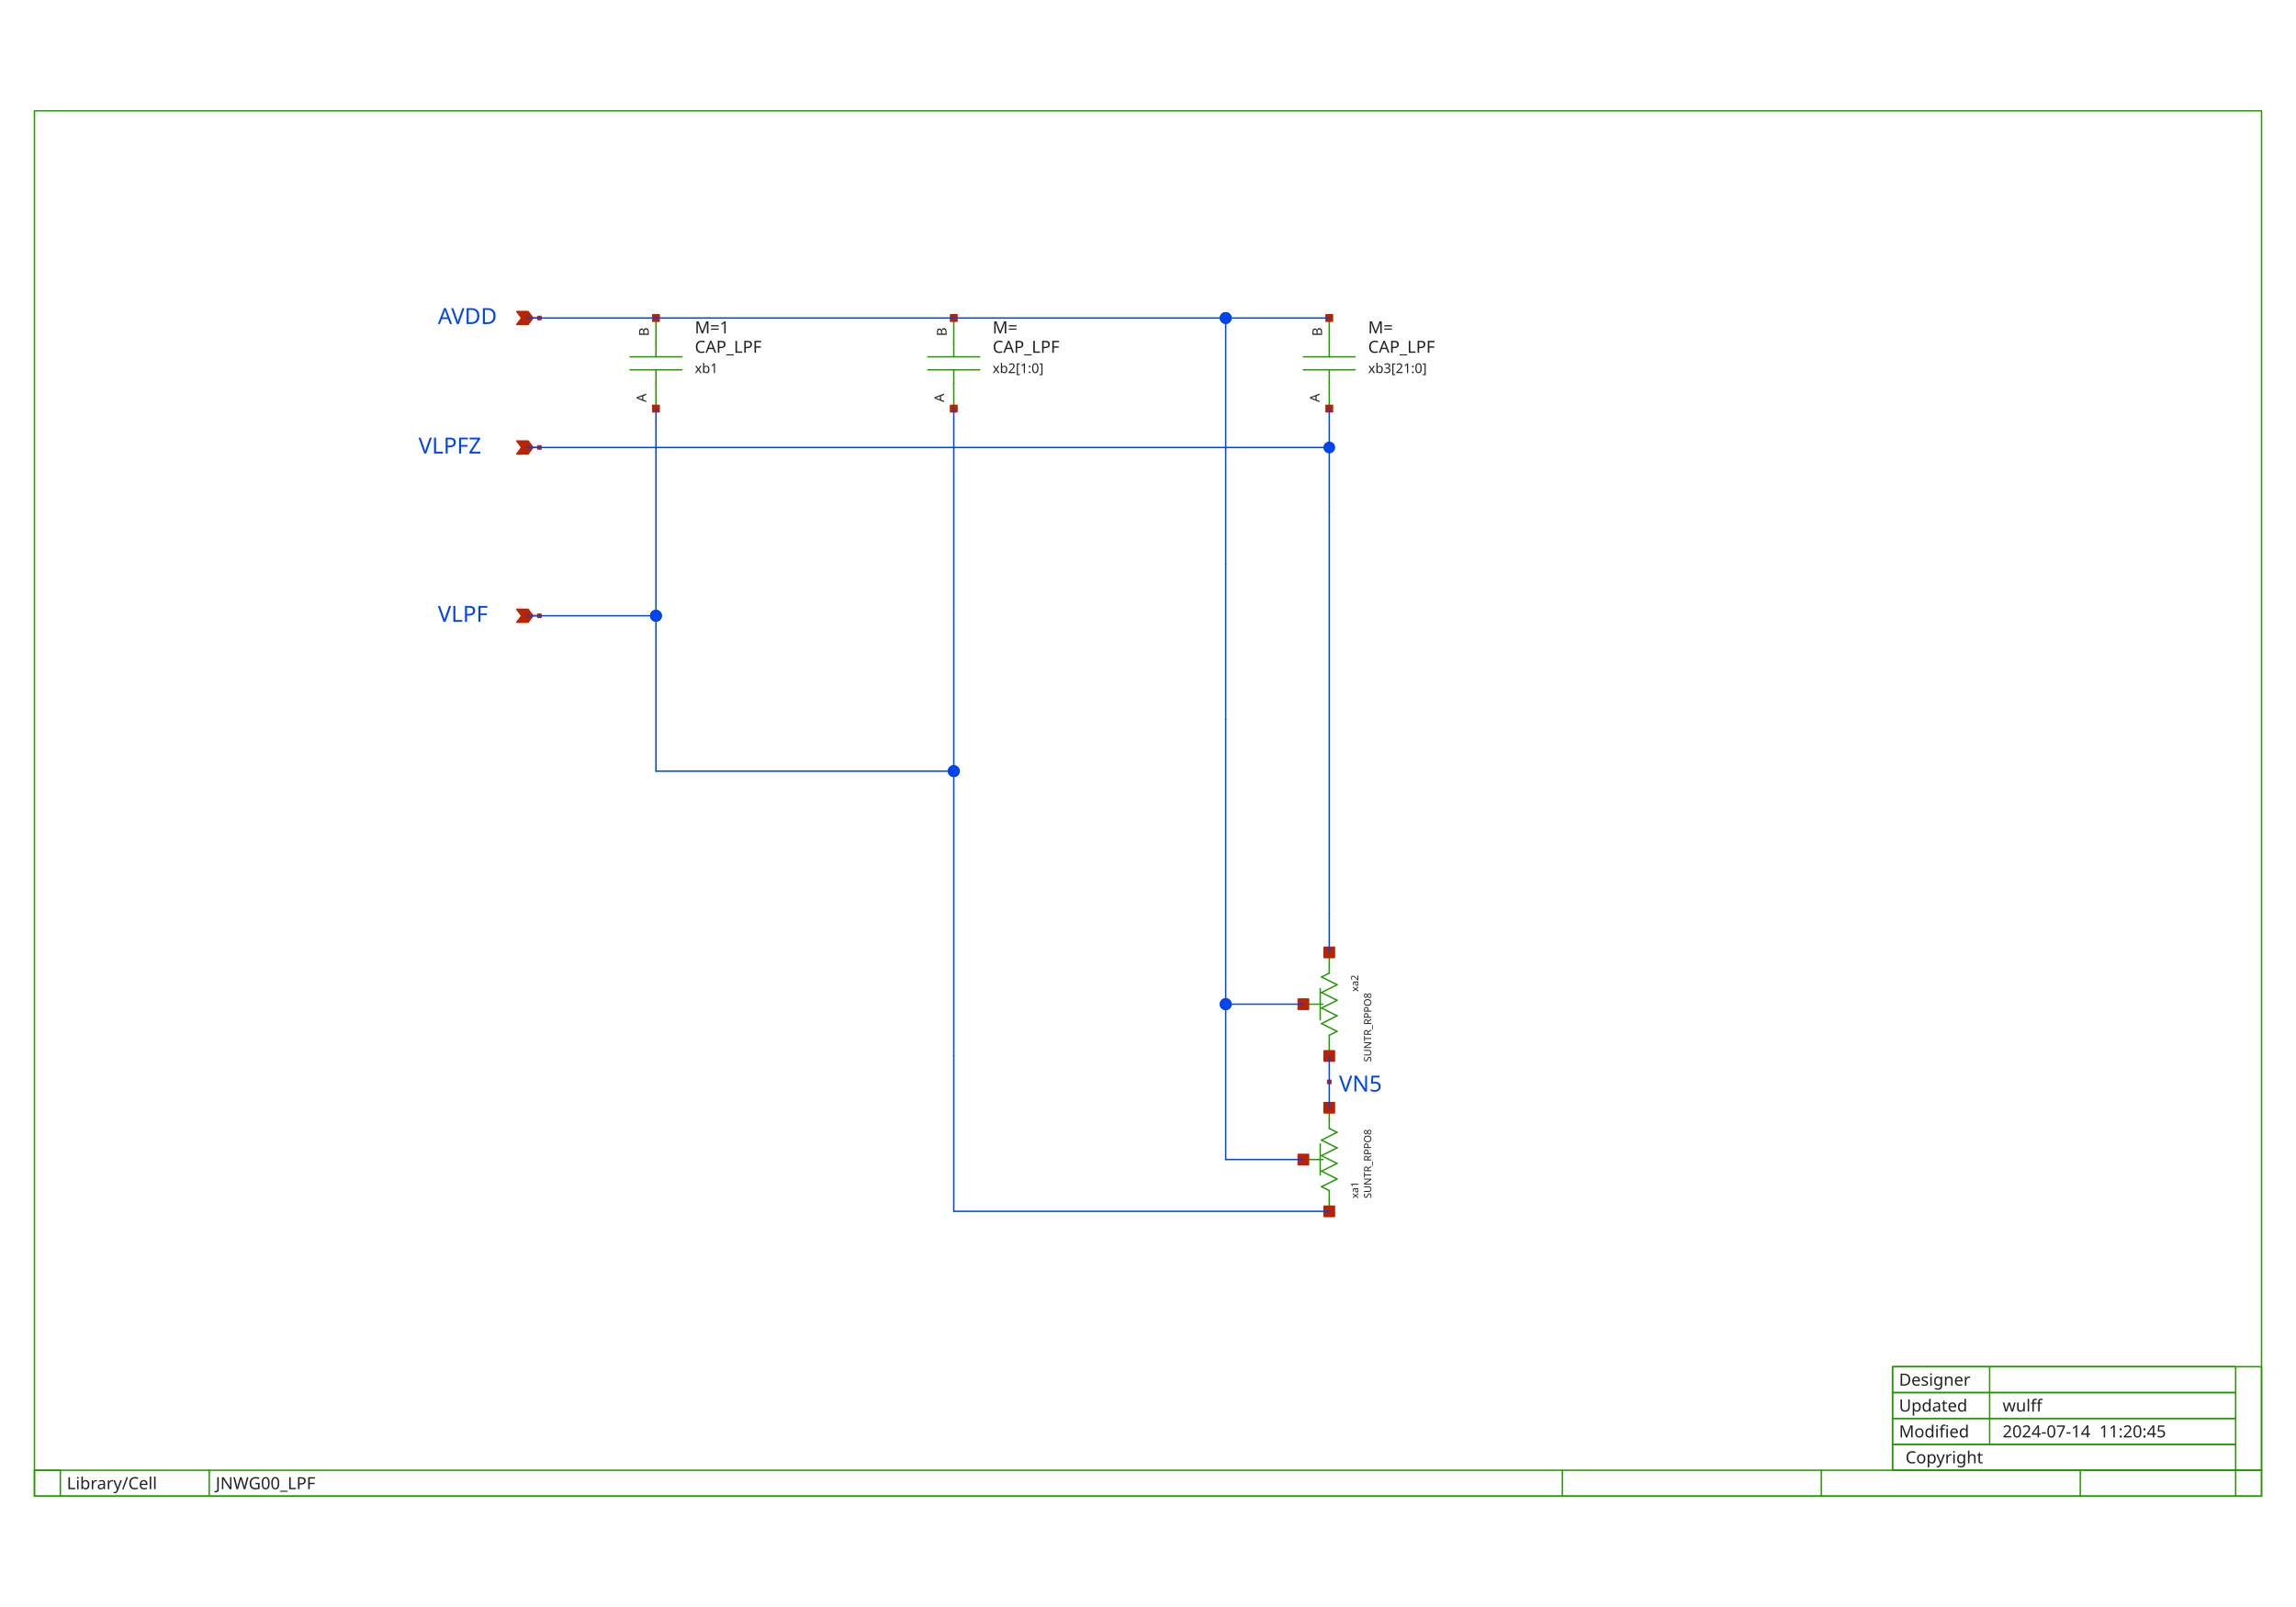
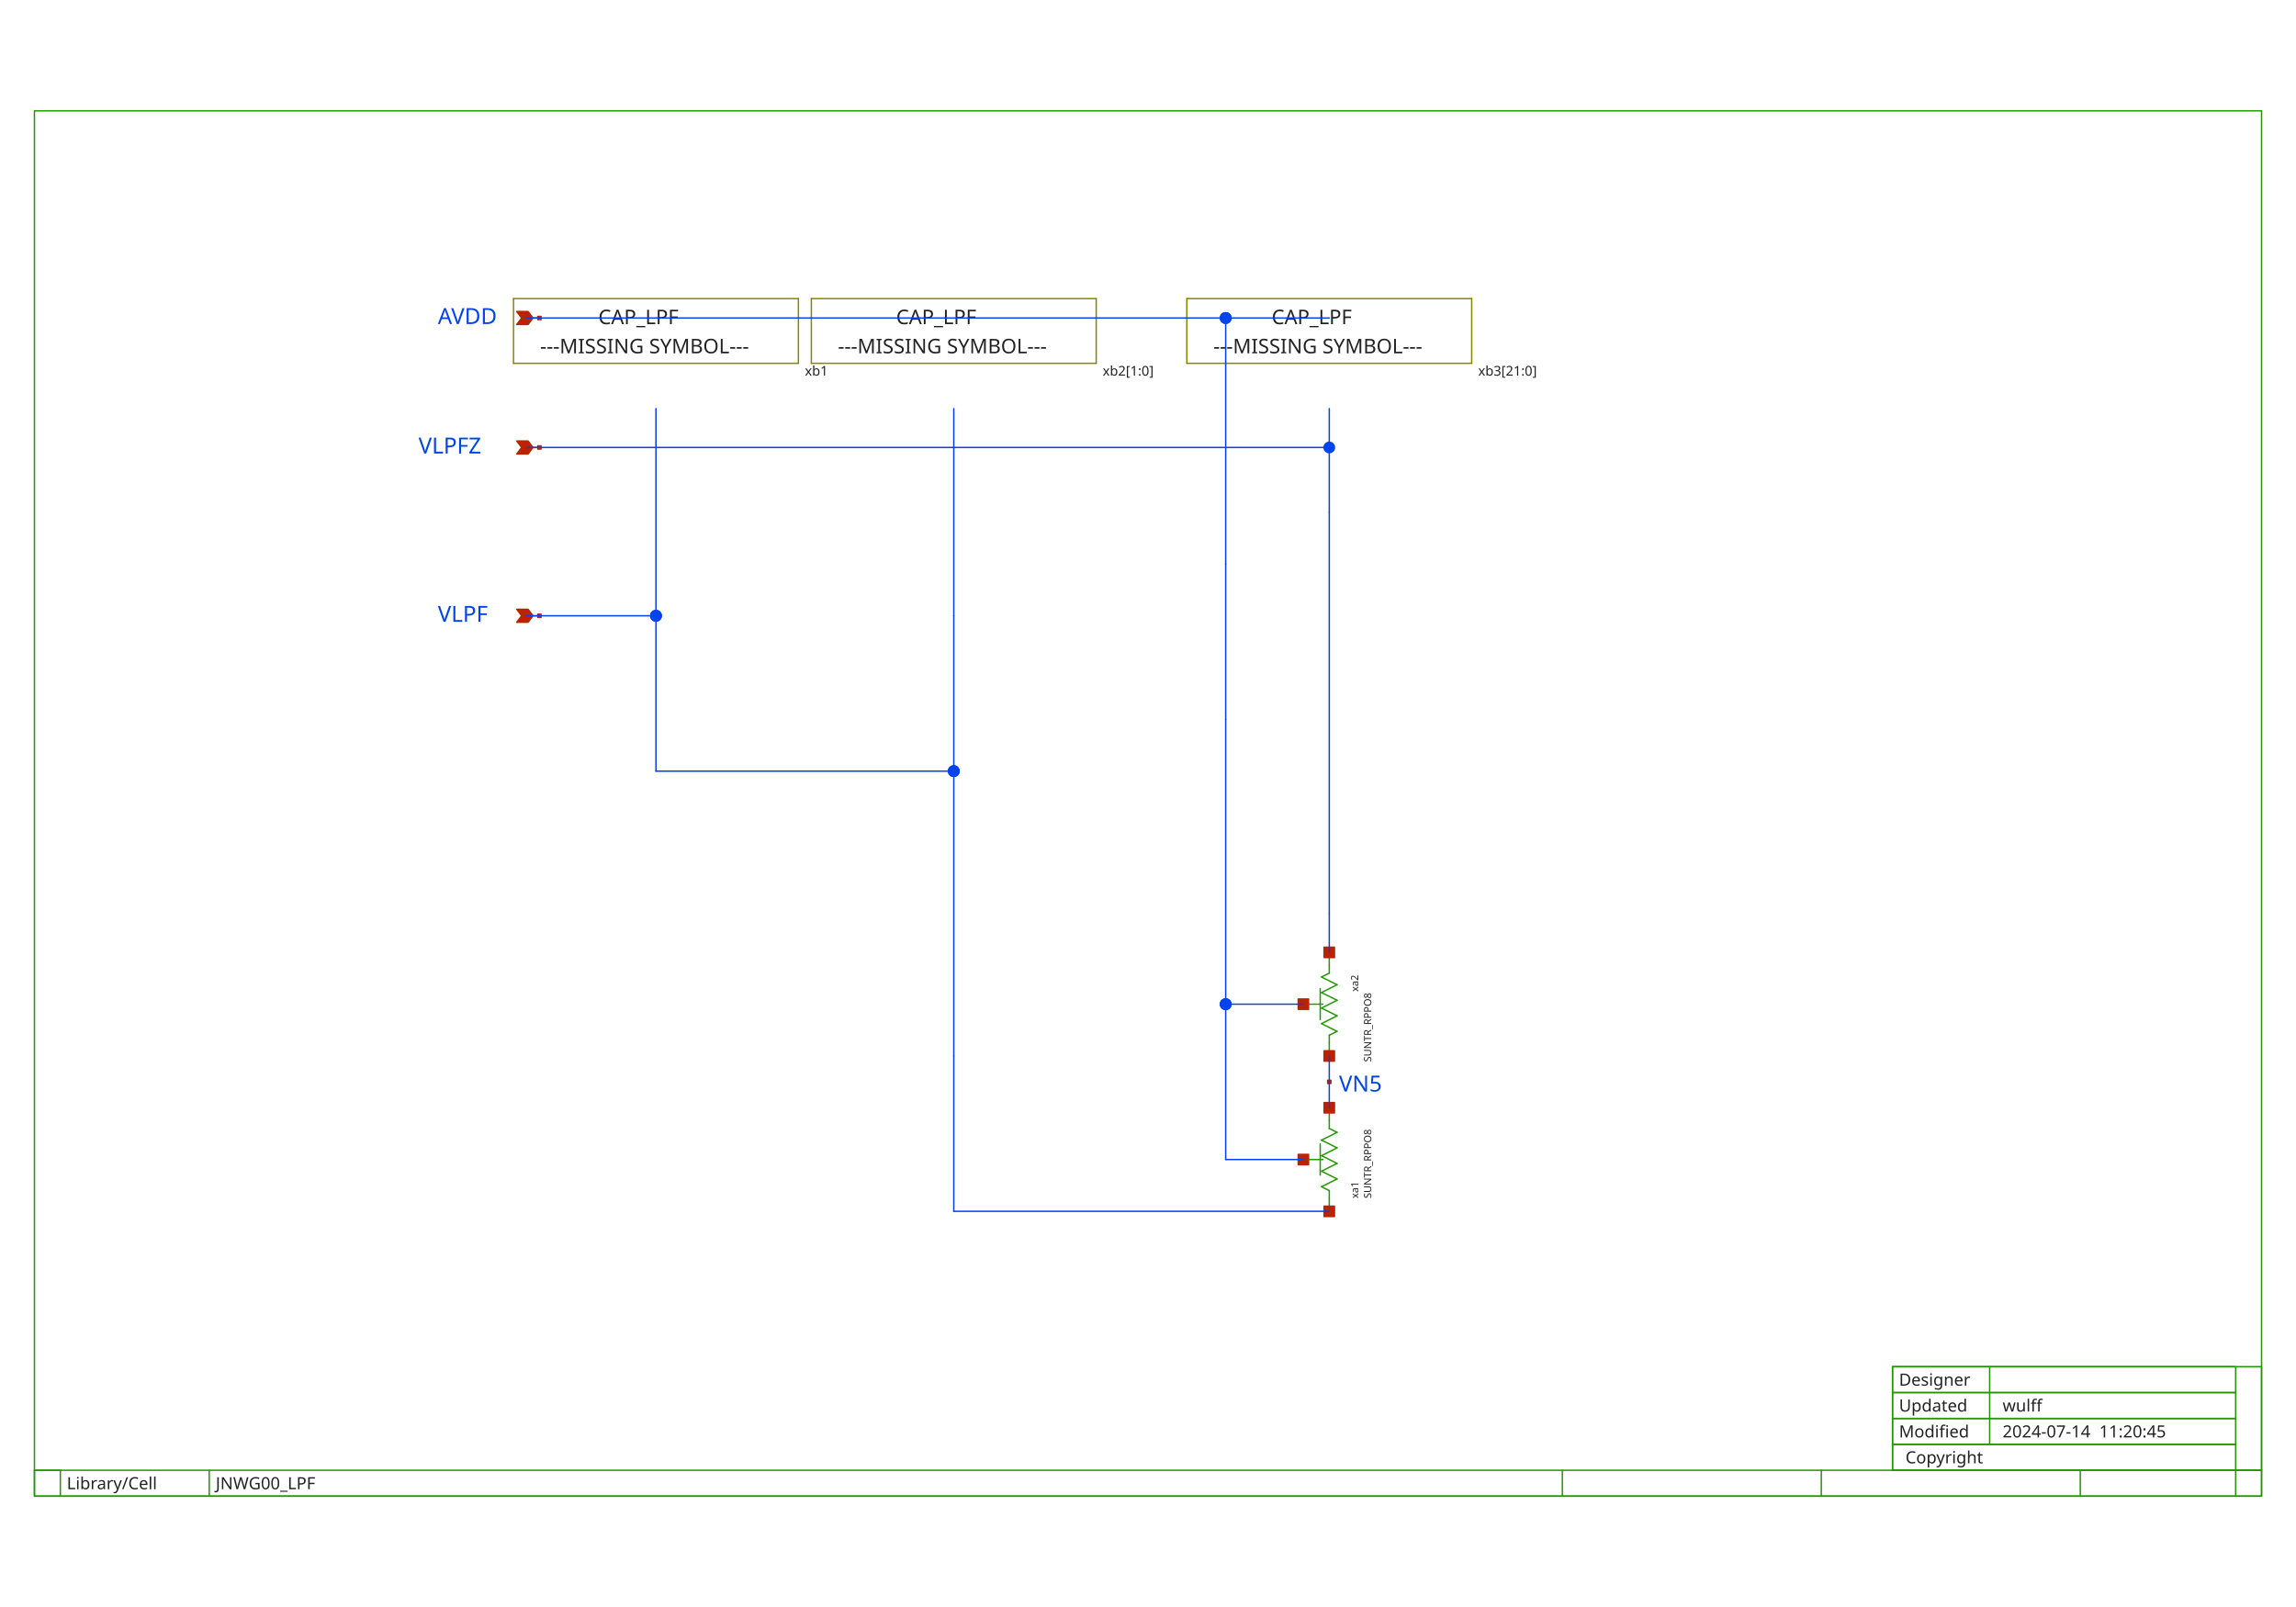
<svg xmlns="http://www.w3.org/2000/svg" width="1000" height="700" version="1.1">
  <style type="text/css">
.l0{
 fill: #ffffff;
  stroke: #ffffff;
  stroke-linecap:round;
  stroke-linejoin:round;
  stroke-width: 0.609;
}
.l1{
 fill: #0044ee;
  stroke: #0044ee;
  stroke-linecap:round;
  stroke-linejoin:round;
  stroke-width: 0.609;
}
.l2{
  fill: none;
  stroke: #aaaaaa;
  stroke-linecap:round;
  stroke-linejoin:round;
  stroke-width: 0.609;
}
.l3{
 fill: #222222; fill-opacity: 0.5;
  stroke: #222222;
  stroke-linecap:round;
  stroke-linejoin:round;
  stroke-width: 0.609;
}
.l4{
 fill: #229900;
  stroke: #229900;
  stroke-linecap:round;
  stroke-linejoin:round;
  stroke-width: 0.609;
}
.l5{
 fill: #bb2200;
  stroke: #bb2200;
  stroke-linecap:round;
  stroke-linejoin:round;
  stroke-width: 0.609;
}
.l6{
 fill: #00ccee; fill-opacity: 0.5;
  stroke: #00ccee;
  stroke-linecap:round;
  stroke-linejoin:round;
  stroke-width: 0.609;
}
.l7{
 fill: #ff0000; fill-opacity: 0.5;
  stroke: #ff0000;
  stroke-linecap:round;
  stroke-linejoin:round;
  stroke-width: 0.609;
}
.l8{
 fill: #888800; fill-opacity: 0.5;
  stroke: #888800;
  stroke-linecap:round;
  stroke-linejoin:round;
  stroke-width: 0.609;
}
.l9{
 fill: #00aaaa; fill-opacity: 0.5;
  stroke: #00aaaa;
  stroke-linecap:round;
  stroke-linejoin:round;
  stroke-width: 0.609;
}
.l10{
 fill: #880088;
  stroke: #880088;
  stroke-linecap:round;
  stroke-linejoin:round;
  stroke-width: 0.609;
}
.l11{
 fill: #00ff00; fill-opacity: 0.5;
  stroke: #00ff00;
  stroke-linecap:round;
  stroke-linejoin:round;
  stroke-width: 0.609;
}
.l12{
 fill: #0000cc; fill-opacity: 0.5;
  stroke: #0000cc;
  stroke-linecap:round;
  stroke-linejoin:round;
  stroke-width: 0.609;
}
.l13{
 fill: #666600; fill-opacity: 0.5;
  stroke: #666600;
  stroke-linecap:round;
  stroke-linejoin:round;
  stroke-width: 0.609;
}
.l14{
  fill: none;
  stroke: #557755;
  stroke-linecap:round;
  stroke-linejoin:round;
  stroke-width: 0.609;
}
.l15{
 fill: #aa2222; fill-opacity: 0.5;
  stroke: #aa2222;
  stroke-linecap:round;
  stroke-linejoin:round;
  stroke-width: 0.609;
}
.l16{
 fill: #7ccc40; fill-opacity: 0.5;
  stroke: #7ccc40;
  stroke-linecap:round;
  stroke-linejoin:round;
  stroke-width: 0.609;
}
.l17{
  fill: none;
  stroke: #00ffcc;
  stroke-linecap:round;
  stroke-linejoin:round;
  stroke-width: 0.609;
}
.l18{
 fill: #ce0097; fill-opacity: 0.5;
  stroke: #ce0097;
  stroke-linecap:round;
  stroke-linejoin:round;
  stroke-width: 0.609;
}
.l19{
  fill: none;
  stroke: #d2d46b;
  stroke-linecap:round;
  stroke-linejoin:round;
  stroke-width: 0.609;
}
.l20{
  fill: none;
  stroke: #ef6158;
  stroke-linecap:round;
  stroke-linejoin:round;
  stroke-width: 0.609;
}
.l21{
  fill: none;
  stroke: #fdb200;
  stroke-linecap:round;
  stroke-linejoin:round;
  stroke-width: 0.609;
}
text {font-family: Sans-Serif;}
</style>
  <rect class="l0" x="0" y="0" width="1000" height="700" />
  <text fill="#0044ee" xml:space="preserve" font-size="9.677" transform="translate(190.708, 270.848)">VLPF</text>
  <text fill="#0044ee" xml:space="preserve" font-size="9.677" transform="translate(190.708, 141.139)">AVDD</text>
  <text fill="#0044ee" xml:space="preserve" font-size="9.677" transform="translate(583.183, 475.455)">VN5</text>
  <text fill="#0044ee" xml:space="preserve" font-size="9.677" transform="translate(182.293, 197.534)">VLPFZ</text>
  <text fill="#222222" xml:space="preserve" font-size="7.331" transform="translate(827.093, 614.863)">Updated</text>
  <text fill="#222222" xml:space="preserve" font-size="7.331" transform="translate(29.0988, 648.7)">Library/Cell</text>
  <text fill="#222222" xml:space="preserve" font-size="7.331" transform="translate(827.093, 603.584)">Designer</text>
  <text fill="#222222" xml:space="preserve" font-size="7.331" transform="translate(827.093, 626.142)">Modified</text>
  <text fill="#222222" xml:space="preserve" font-size="7.331" transform="translate(829.913, 637.421)">Copyright</text>
  <text fill="#222222" xml:space="preserve" font-size="7.331" transform="translate(872.209, 614.863)">wulff</text>
  <text fill="#222222" xml:space="preserve" font-size="7.331" transform="translate(872.209, 626.142)">2024-07-14  11:20:45</text>
  <text fill="#222222" xml:space="preserve" font-size="7.331" transform="translate(93.9535, 648.7)">JNWG00_LPF</text>
-   <text fill="#222222" xml:space="preserve" font-size="5.865" transform="translate(574.732, 175.174) rotate(270)">A</text>
-   <text fill="#222222" xml:space="preserve" font-size="5.865" transform="translate(575.82, 146.437) rotate(270)">B</text>
-   <text fill="#222222" xml:space="preserve" font-size="7.331" transform="translate(595.872, 153.684)">CAP_LPF</text>
-   <text fill="#222222" xml:space="preserve" font-size="7.331" transform="translate(595.872, 145.225)">M=</text>
-   <text fill="#222222" xml:space="preserve" font-size="5.865" transform="translate(595.872, 162.494)">xb3[21:0]</text>
-   <text fill="#222222" xml:space="preserve" font-size="5.865" transform="translate(411.185, 175.174) rotate(270)">A</text>
-   <text fill="#222222" xml:space="preserve" font-size="5.865" transform="translate(412.273, 146.437) rotate(270)">B</text>
-   <text fill="#222222" xml:space="preserve" font-size="7.331" transform="translate(432.326, 153.684)">CAP_LPF</text>
-   <text fill="#222222" xml:space="preserve" font-size="7.331" transform="translate(432.326, 145.225)">M=</text>
-   <text fill="#222222" xml:space="preserve" font-size="5.865" transform="translate(432.326, 162.494)">xb2[1:0]</text>
-   <text fill="#222222" xml:space="preserve" font-size="5.865" transform="translate(281.476, 175.174) rotate(270)">A</text>
-   <text fill="#222222" xml:space="preserve" font-size="5.865" transform="translate(282.564, 146.437) rotate(270)">B</text>
-   <text fill="#222222" xml:space="preserve" font-size="7.331" transform="translate(302.616, 153.684)">CAP_LPF</text>
-   <text fill="#222222" xml:space="preserve" font-size="7.331" transform="translate(302.616, 145.225)">M=1</text>
-   <text fill="#222222" xml:space="preserve" font-size="5.865" transform="translate(302.616, 162.494)">xb1</text>
+   <text fill="#222222" xml:space="preserve" font-size="8.798" transform="translate(553.858, 141.208)">CAP_LPF</text>
+   <text fill="#222222" xml:space="preserve" font-size="5.865" transform="translate(643.808, 163.621)">xb3[21:0]</text>
+   <text fill="#222222" xml:space="preserve" font-size="8.798" transform="translate(528.48, 153.897)">---MISSING SYMBOL---</text>
+   <text fill="#222222" xml:space="preserve" font-size="8.798" transform="translate(390.311, 141.208)">CAP_LPF</text>
+   <text fill="#222222" xml:space="preserve" font-size="5.865" transform="translate(480.262, 163.621)">xb2[1:0]</text>
+   <text fill="#222222" xml:space="preserve" font-size="8.798" transform="translate(364.933, 153.897)">---MISSING SYMBOL---</text>
+   <text fill="#222222" xml:space="preserve" font-size="8.798" transform="translate(260.602, 141.208)">CAP_LPF</text>
+   <text fill="#222222" xml:space="preserve" font-size="5.865" transform="translate(350.552, 163.621)">xb1</text>
+   <text fill="#222222" xml:space="preserve" font-size="8.798" transform="translate(235.224, 153.897)">---MISSING SYMBOL---</text>
  <text fill="#222222" xml:space="preserve" font-size="4.399" transform="translate(591.601, 431.969) rotate(270)">xa2</text>
  <text fill="#222222" xml:space="preserve" font-size="4.399" transform="translate(597.24, 462.569) rotate(270)">SUNTR_RPPO8</text>
  <text fill="#222222" xml:space="preserve" font-size="4.399" transform="translate(591.601, 522.006) rotate(270)">xa1</text>
  <text fill="#222222" xml:space="preserve" font-size="4.399" transform="translate(597.24, 522.006) rotate(270)">SUNTR_RPPO8</text>
  <path class="l4" d="M866.57 606.599L866.57 617.878" />
  <path class="l4" d="M793.256 640.436L793.256 651.715" />
  <path class="l4" d="M906.047 640.436L906.047 651.715" />
  <path class="l4" d="M680.465 640.436L680.465 651.715" />
  <path class="l4" d="M91.134 640.436L91.134 651.715" />
  <path class="l4" d="M15 640.436L26.279 640.436" />
  <path class="l4" d="M26.279 640.436L26.279 651.715" />
  <path class="l4" d="M973.721 640.436L985 640.436" />
  <path class="l4" d="M973.721 640.436L973.721 651.715" />
  <path class="l4" d="M866.57 595.32L866.57 606.599" />
  <path class="l4" d="M866.57 617.878L866.57 629.157" />
  <path class="l4" style="fill:none;" d="M824.273 640.436L985 640.436L985 595.32L824.273 595.32L824.273 640.436" />
  <path class="l4" style="fill:none;" d="M15 651.715L985 651.715L985 48.285L15 48.285L15 651.715" />
  <path class="l4" style="fill:none;" d="M824.273 606.599L973.721 606.599L973.721 595.32L824.273 595.32L824.273 606.599" />
  <path class="l4" style="fill:none;" d="M15 651.715L985 651.715L985 640.436L15 640.436L15 651.715" />
  <path class="l4" style="fill:none;" d="M824.273 640.436L973.721 640.436L973.721 629.157L824.273 629.157L824.273 640.436" />
  <path class="l4" style="fill:none;" d="M824.273 629.157L973.721 629.157L973.721 617.878L824.273 617.878L824.273 629.157" />
  <path class="l4" style="fill:none;" d="M824.273 617.878L973.721 617.878L973.721 606.599L824.273 606.599L824.273 617.878" />
-   <path class="l4" d="M578.953 166.715L578.953 177.994" />
-   <path class="l4" d="M578.953 138.517L578.953 149.797" />
-   <path class="l4" d="M567.674 161.076L590.233 161.076" />
-   <path class="l4" d="M567.674 155.436L590.233 155.436" />
-   <path class="l4" d="M578.953 161.076L578.953 166.715" />
-   <path class="l4" d="M578.953 149.797L578.953 155.436" />
-   <path class="l4" d="M415.407 166.715L415.407 177.994" />
-   <path class="l4" d="M415.407 138.517L415.407 149.797" />
-   <path class="l4" d="M404.128 161.076L426.686 161.076" />
-   <path class="l4" d="M404.128 155.436L426.686 155.436" />
-   <path class="l4" d="M415.407 161.076L415.407 166.715" />
-   <path class="l4" d="M415.407 149.797L415.407 155.436" />
-   <path class="l4" d="M285.698 166.715L285.698 177.994" />
-   <path class="l4" d="M285.698 138.517L285.698 149.797" />
-   <path class="l4" d="M274.419 161.076L296.977 161.076" />
-   <path class="l4" d="M274.419 155.436L296.977 155.436" />
-   <path class="l4" d="M285.698 161.076L285.698 166.715" />
-   <path class="l4" d="M285.698 149.797L285.698 155.436" />
  <path class="l4" d="M567.674 437.413L576.134 437.413" />
  <path class="l4" d="M578.953 454.331L578.953 459.971" />
  <path class="l4" d="M578.953 414.855L578.953 420.494" />
  <path class="l4" d="M575.006 430.645L575.006 444.18" />
  <path class="l4" d="M578.953 450.948L578.953 454.331" />
  <path class="l4" d="M578.953 420.494L578.953 423.878" />
  <path class="l4" d="M575.57 425.57L578.953 423.878" />
  <path class="l4" d="M575.57 425.57L582.337 428.953" />
  <path class="l4" d="M575.57 432.337L582.337 428.953" />
  <path class="l4" d="M575.57 432.337L582.337 435.721" />
  <path class="l4" d="M575.57 439.105L582.337 435.721" />
  <path class="l4" d="M575.57 439.105L582.337 442.488" />
  <path class="l4" d="M575.57 445.872L582.337 442.488" />
  <path class="l4" d="M575.57 445.872L582.337 449.256" />
  <path class="l4" d="M578.953 450.948L582.337 449.256" />
  <path class="l4" d="M567.674 505.087L576.134 505.087" />
  <path class="l4" d="M578.953 482.529L578.953 488.169" />
  <path class="l4" d="M578.953 522.006L578.953 527.645" />
  <path class="l4" d="M575.006 498.32L575.006 511.855" />
  <path class="l4" d="M578.953 488.169L578.953 491.552" />
  <path class="l4" d="M578.953 518.622L578.953 522.006" />
  <path class="l4" d="M575.57 516.93L578.953 518.622" />
  <path class="l4" d="M575.57 516.93L582.337 513.547" />
  <path class="l4" d="M575.57 510.163L582.337 513.547" />
  <path class="l4" d="M575.57 510.163L582.337 506.779" />
  <path class="l4" d="M575.57 503.395L582.337 506.779" />
  <path class="l4" d="M575.57 503.395L582.337 500.012" />
  <path class="l4" d="M575.57 496.628L582.337 500.012" />
  <path class="l4" d="M575.57 496.628L582.337 493.244" />
  <path class="l4" d="M578.953 491.552L582.337 493.244" />
  <path class="l5" d="M232.122 268.227L234.942 268.227" />
  <path class="l5" d="M232.122 268.227L230.007 271.047L225.073 271.047L227.188 268.227L225.073 265.407L230.007 265.407L232.122 268.227" />
  <path class="l5" d="M234.237 267.522L235.647 267.522L235.647 268.932L234.237 268.932L234.237 267.522z" />
  <path class="l5" d="M232.122 138.517L234.942 138.517" />
  <path class="l5" d="M232.122 138.517L230.007 141.337L225.073 141.337L227.188 138.517L225.073 135.698L230.007 135.698L232.122 138.517" />
  <path class="l5" d="M234.237 137.812L235.647 137.812L235.647 139.222L234.237 139.222L234.237 137.812z" />
-   <path class="l5" d="M577.544 176.584L580.363 176.584L580.363 179.404L577.544 179.404L577.544 176.584z" />
-   <path class="l5" d="M577.544 137.108L580.363 137.108L580.363 139.927L577.544 139.927L577.544 137.108z" />
-   <path class="l5" d="M413.997 176.584L416.817 176.584L416.817 179.404L413.997 179.404L413.997 176.584z" />
-   <path class="l5" d="M413.997 137.108L416.817 137.108L416.817 139.927L413.997 139.927L413.997 137.108z" />
-   <path class="l5" d="M284.288 176.584L287.108 176.584L287.108 179.404L284.288 179.404L284.288 176.584z" />
-   <path class="l5" d="M284.288 137.108L287.108 137.108L287.108 139.927L284.288 139.927L284.288 137.108z" />
  <path class="l5" d="M576.698 457.715L581.209 457.715L581.209 462.227L576.698 462.227L576.698 457.715z" />
  <path class="l5" d="M576.698 412.599L581.209 412.599L581.209 417.11L576.698 417.11L576.698 412.599z" />
  <path class="l5" d="M565.419 435.157L569.93 435.157L569.93 439.669L565.419 439.669L565.419 435.157z" />
  <path class="l5" d="M576.698 480.273L581.209 480.273L581.209 484.785L576.698 484.785L576.698 480.273z" />
  <path class="l5" d="M576.698 525.39L581.209 525.39L581.209 529.901L576.698 529.901L576.698 525.39z" />
  <path class="l5" d="M565.419 502.831L569.93 502.831L569.93 507.343L565.419 507.343L565.419 502.831z" />
  <path class="l5" d="M578.249 470.545L579.658 470.545L579.658 471.955L578.249 471.955L578.249 470.545z" />
  <path class="l5" d="M232.122 194.913L234.942 194.913" />
  <path class="l5" d="M232.122 194.913L230.007 197.733L225.073 197.733L227.188 194.913L225.073 192.093L230.007 192.093L232.122 194.913" />
  <path class="l5" d="M234.237 194.208L235.647 194.208L235.647 195.618L234.237 195.618L234.237 194.208z" />
+   <path class="l8" d="M516.919 130.058L516.919 158.256" />
+   <path class="l8" d="M516.919 158.256L640.988 158.256" />
+   <path class="l8" d="M640.988 130.058L640.988 158.256" />
+   <path class="l8" d="M516.919 130.058L640.988 130.058" />
+   <path class="l8" d="M353.372 130.058L353.372 158.256" />
+   <path class="l8" d="M353.372 158.256L477.442 158.256" />
+   <path class="l8" d="M477.442 130.058L477.442 158.256" />
+   <path class="l8" d="M353.372 130.058L477.442 130.058" />
+   <path class="l8" d="M223.663 130.058L223.663 158.256" />
+   <path class="l8" d="M223.663 158.256L347.733 158.256" />
+   <path class="l8" d="M347.733 130.058L347.733 158.256" />
+   <path class="l8" d="M223.663 130.058L347.733 130.058" />
  <path class="l1" d="M578.953 177.994L578.953 223.11" />
  <path class="l1" d="M533.837 138.517L533.837 245.669" />
  <path class="l1" d="M533.837 138.517L578.953 138.517" />
  <path class="l1" d="M285.698 138.517L533.837 138.517" />
  <path class="l1" d="M285.698 177.994L285.698 268.227" />
  <path class="l1" d="M229.302 138.517L285.698 138.517" />
  <path class="l1" d="M229.302 268.227L285.698 268.227" />
  <path class="l1" d="M415.407 177.994L415.407 268.227" />
  <path class="l1" d="M415.407 268.227L415.407 335.901" />
  <path class="l1" d="M285.698 268.227L285.698 335.901" />
  <path class="l1" d="M285.698 335.901L415.407 335.901" />
  <path class="l1" d="M533.837 437.413L567.674 437.413" />
  <path class="l1" d="M533.837 313.343L533.837 437.413" />
  <path class="l1" d="M578.953 397.936L578.953 414.855" />
  <path class="l1" d="M415.407 335.901L415.407 459.971" />
  <path class="l1" d="M533.837 505.087L567.674 505.087" />
  <path class="l1" d="M533.837 437.413L533.837 505.087" />
  <path class="l1" d="M415.407 527.645L578.953 527.645" />
  <path class="l1" d="M415.407 459.971L415.407 527.645" />
  <path class="l1" d="M578.953 459.971L578.953 482.529" />
  <path class="l1" d="M229.302 194.913L578.953 194.913" />
  <path class="l1" d="M578.953 223.11L578.953 397.936" />
  <path class="l1" d="M533.837 245.669L533.837 313.343" />
  <circle class="l1" cx="578.953" cy="194.913" r="2.256" />
  <circle class="l1" cx="285.698" cy="268.227" r="2.256" />
  <circle class="l1" cx="285.698" cy="268.227" r="2.256" />
  <circle class="l1" cx="533.837" cy="138.517" r="2.256" />
  <circle class="l1" cx="415.407" cy="335.901" r="2.256" />
  <circle class="l1" cx="415.407" cy="335.901" r="2.256" />
  <circle class="l1" cx="285.698" cy="268.227" r="2.256" />
  <circle class="l1" cx="415.407" cy="335.901" r="2.256" />
  <circle class="l1" cx="533.837" cy="138.517" r="2.256" />
  <circle class="l1" cx="533.837" cy="138.517" r="2.256" />
  <circle class="l1" cx="533.837" cy="437.413" r="2.256" />
  <circle class="l1" cx="533.837" cy="437.413" r="2.256" />
  <circle class="l1" cx="533.837" cy="437.413" r="2.256" />
</svg>
